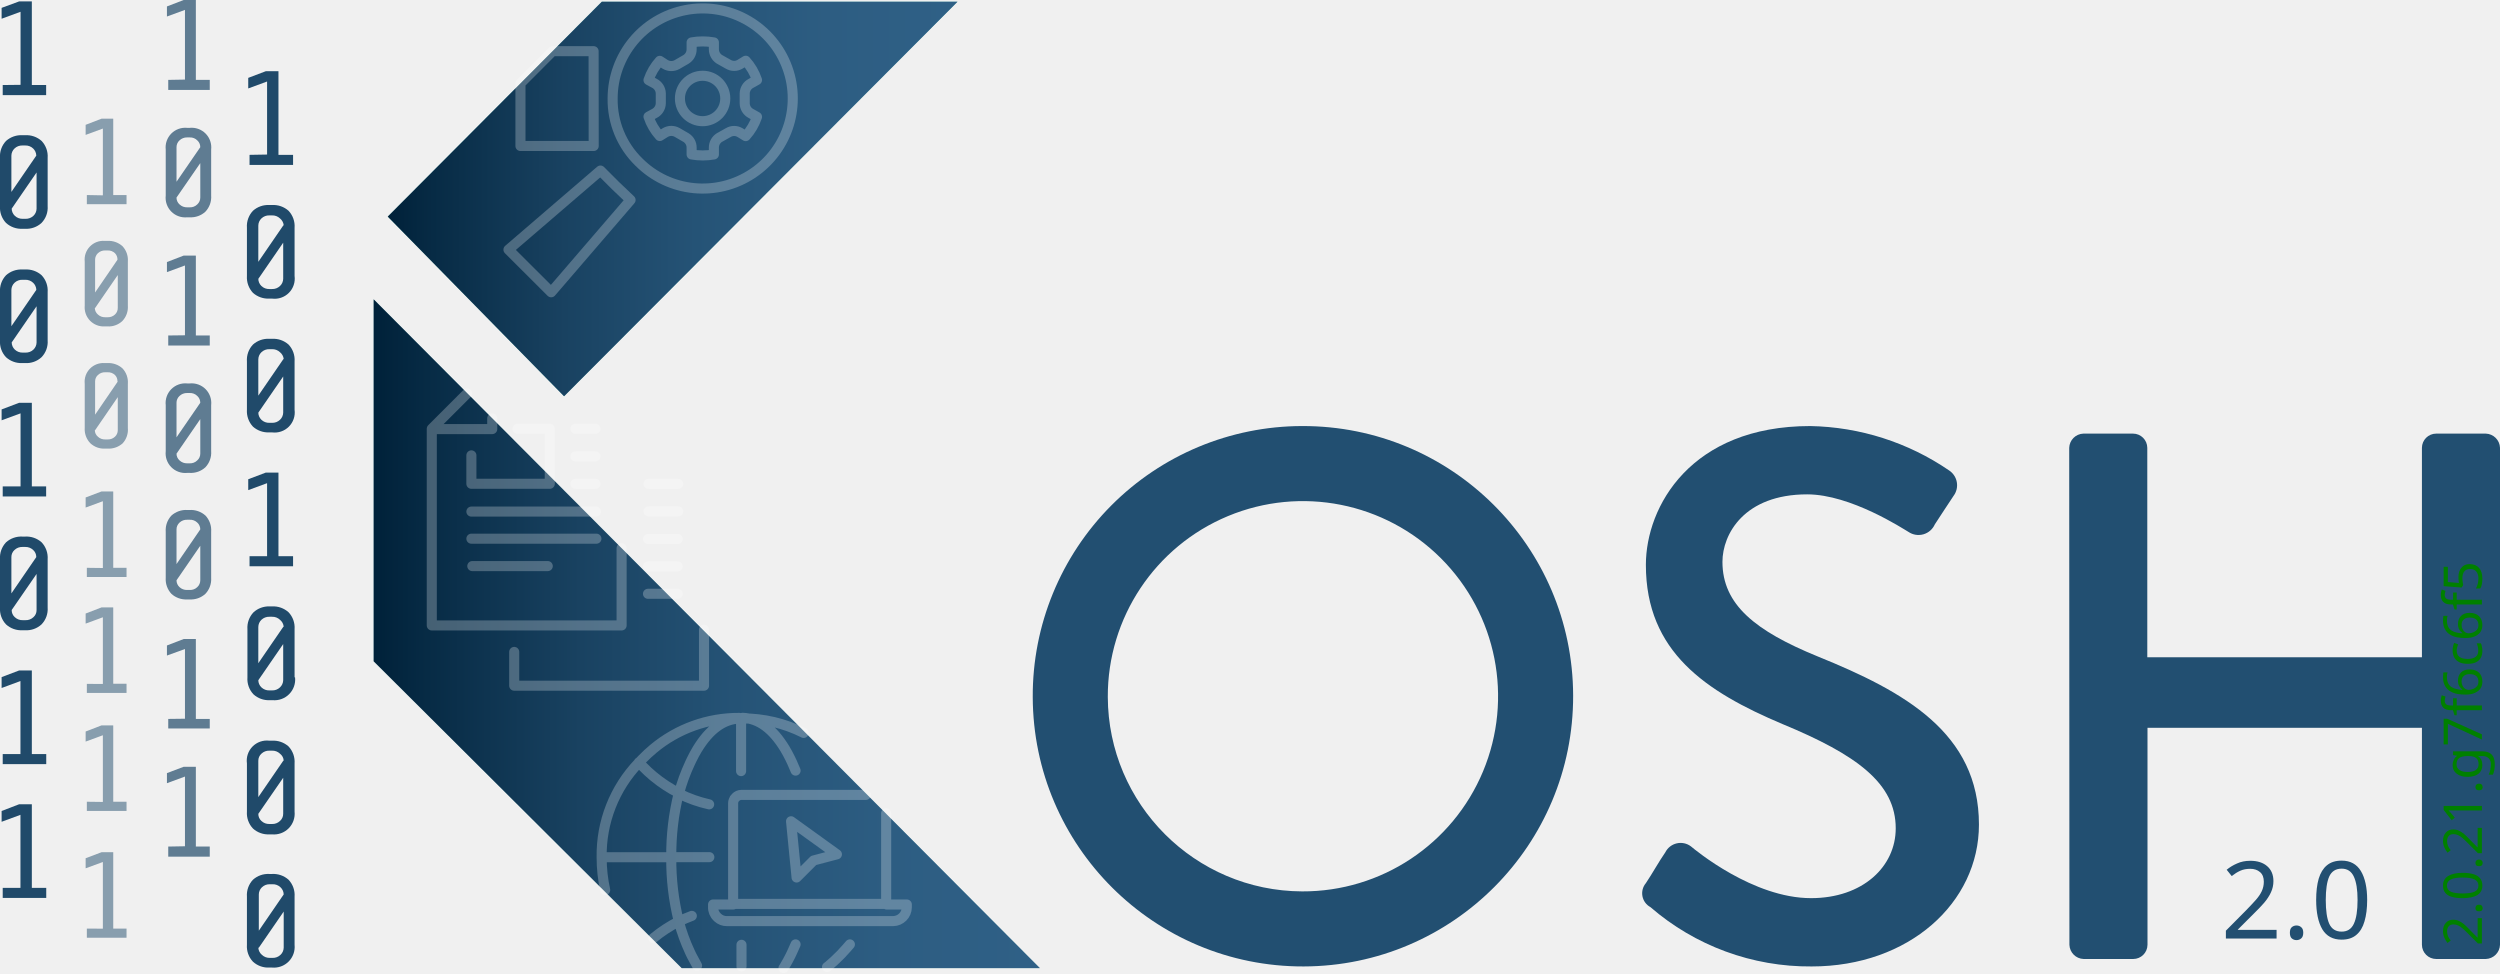
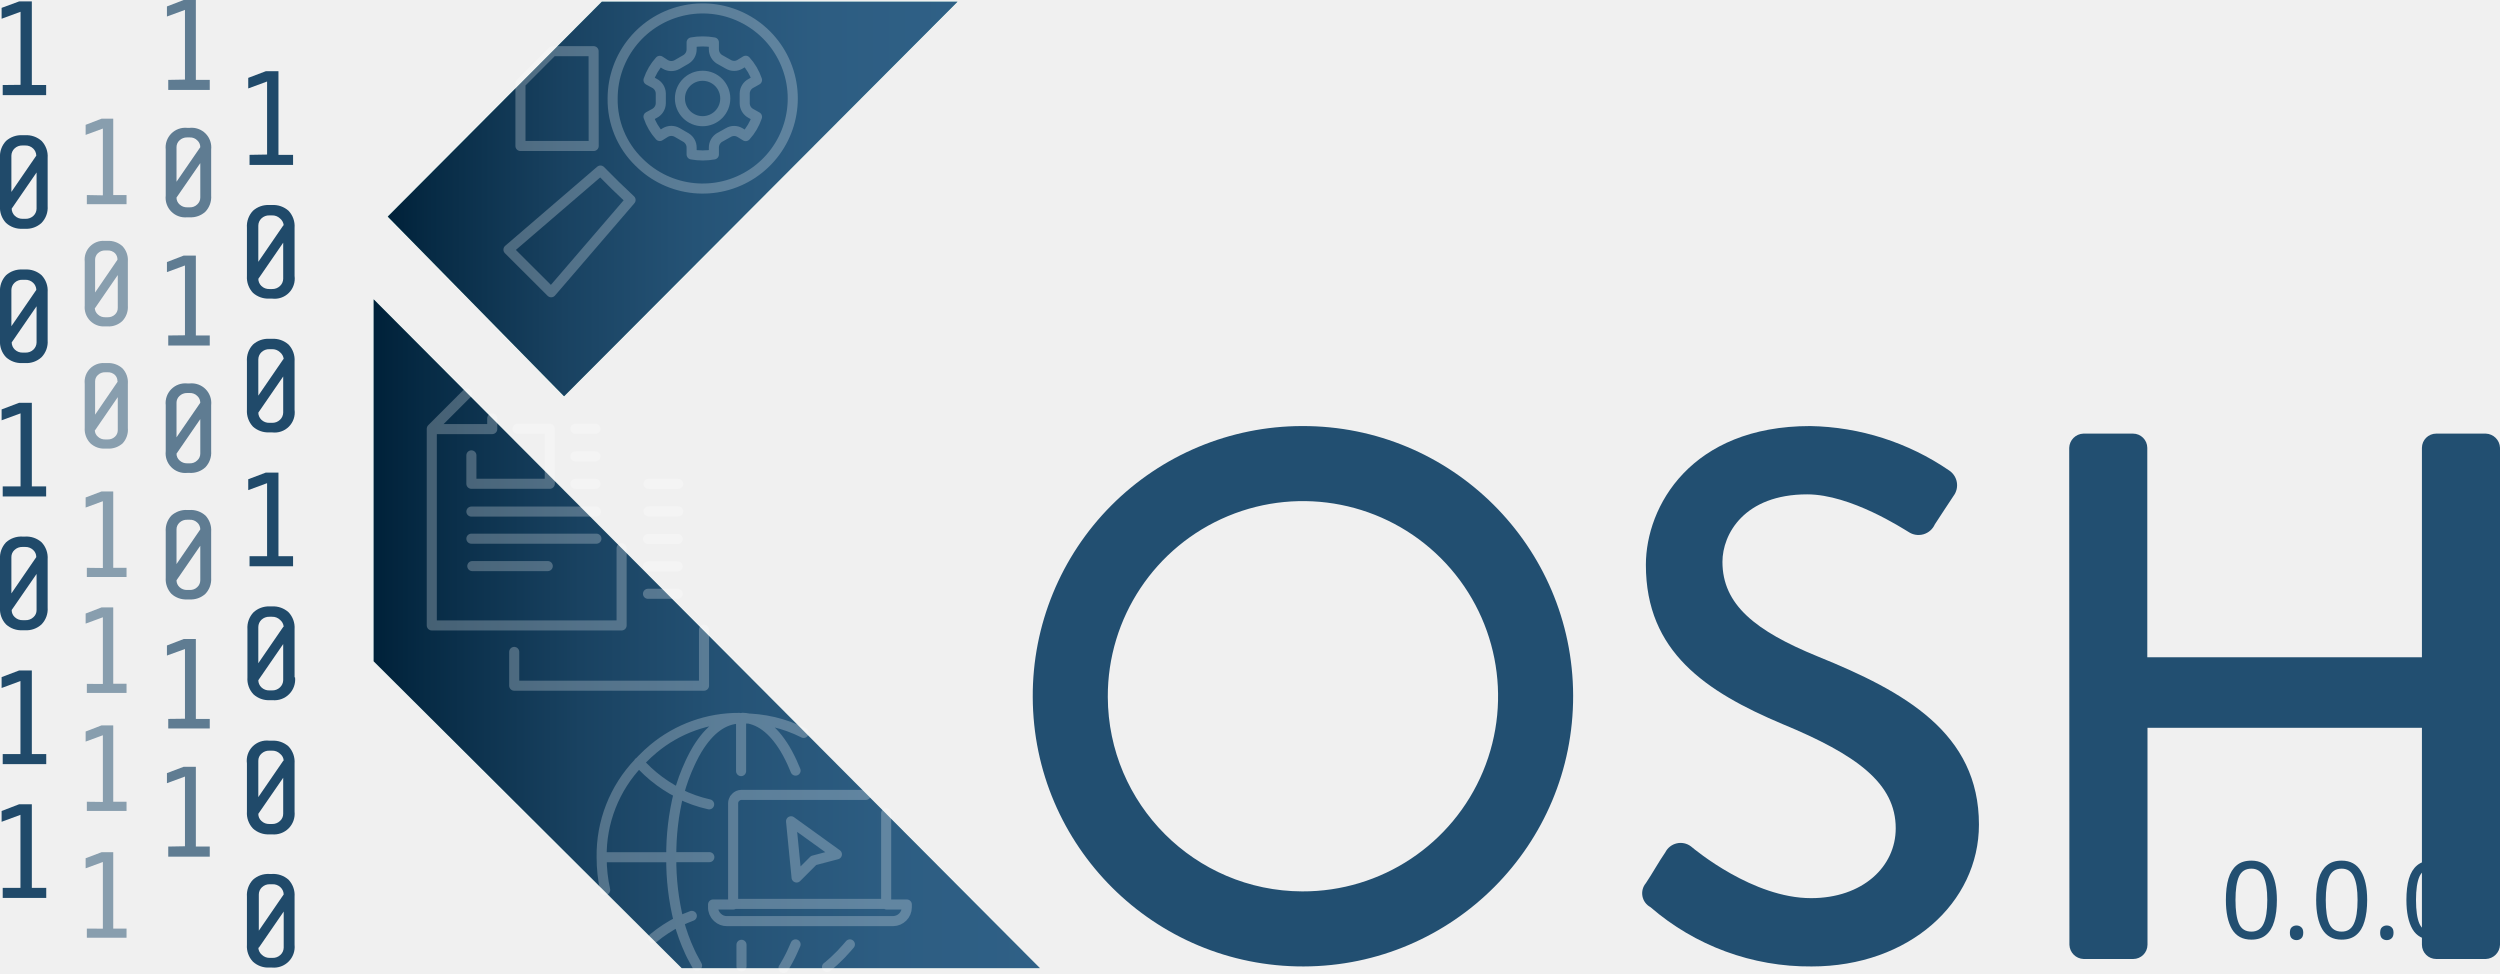
<svg xmlns="http://www.w3.org/2000/svg" xmlns:xlink="http://www.w3.org/1999/xlink" viewBox="0 0 248.15 96.65" version="1.1" id="svg4211">
  <defs id="defs4110">
    <style id="style4094">.cls-1{isolation:isolate;}.cls-2,.cls-3,.cls-4,.cls-5{fill:#224f71;}.cls-3,.cls-4,.cls-5,.cls-6{mix-blend-mode:multiply;}.cls-4{opacity:0.7;}.cls-5{opacity:0.5;}.cls-6{fill:#afdedc;}.cls-7{fill:url(#linear-gradient);}.cls-8{fill:url(#linear-gradient-2);}.cls-9{opacity:0.25;}.cls-10,.cls-11{fill:none;stroke:#fff;stroke-linecap:round;stroke-linejoin:round;}.cls-10{fill-rule:evenodd;}</style>
    <linearGradient id="linear-gradient" x1="38.49" y1="19.75" x2="95.04" y2="19.75" gradientUnits="userSpaceOnUse">
      <stop offset="0" stop-color="#002139" id="stop4096" />
      <stop offset="0.08" stop-color="#072b45" id="stop4098" />
      <stop offset="0.31" stop-color="#194261" id="stop4100" />
      <stop offset="0.54" stop-color="#255376" id="stop4102" />
      <stop offset="0.77" stop-color="#2d5d82" id="stop4104" />
      <stop offset="0.99" stop-color="#2f6086" id="stop4106" />
    </linearGradient>
    <linearGradient id="linear-gradient-2" x1="37.09" y1="62.9" x2="103.22" y2="62.9" xlink:href="#linear-gradient" />
    <linearGradient xlink:href="#linear-gradient" id="linearGradient4217" gradientUnits="userSpaceOnUse" x1="38.49" y1="19.75" x2="95.04" y2="19.75" />
  </defs>
  <path class="cls-2" d="m 129.25,42.29 a 26.82,26.82 0 1 1 -26.74,26.89 26.77,26.77 0 0 1 26.74,-26.89 z m 0,46.19 a 19.37,19.37 0 1 0 -19.29,-19.3 19.37,19.37 0 0 0 19.29,19.3 z" id="path4112" style="isolation:isolate;fill:#224f71" />
  <path class="cls-2" d="m 163.37,87.66 c 0.67,-1 1.26,-2.09 1.93,-3.06 a 1.7,1.7 0 0 1 2.54,-0.59 c 0.44,0.37 6.18,5.14 11.92,5.14 5.14,0 8.41,-3.13 8.41,-6.93 0,-4.47 -3.87,-7.3 -11.24,-10.35 -7.6,-3.21 -13.56,-7.16 -13.56,-15.8 0,-5.81 4.47,-13.78 16.31,-13.78 a 25.21,25.21 0 0 1 13.78,4.4 1.76,1.76 0 0 1 0.45,2.53 c -0.6,0.89 -1.27,1.94 -1.86,2.83 a 1.77,1.77 0 0 1 -2.61,0.75 c -0.52,-0.3 -5.74,-3.73 -10.06,-3.73 -6.25,0 -8.41,3.95 -8.41,6.7 0,4.25 3.27,6.86 9.46,9.39 8.64,3.5 16,7.6 16,16.69 0,7.75 -6.93,14.08 -16.61,14.08 a 24.14,24.14 0 0 1 -16,-5.89 1.56,1.56 0 0 1 -0.45,-2.38 z" id="path4114" style="isolation:isolate;fill:#224f71" />
  <path class="cls-2" d="m 205.39,44.45 a 1.46,1.46 0 0 1 1.41,-1.41 h 4.92 a 1.42,1.42 0 0 1 1.42,1.41 V 65.24 H 240.4 V 44.45 a 1.42,1.42 0 0 1 1.42,-1.41 h 4.91 a 1.46,1.46 0 0 1 1.42,1.41 v 49.33 a 1.46,1.46 0 0 1 -1.42,1.41 h -4.91 A 1.42,1.42 0 0 1 240.4,93.78 V 72.24 h -27.24 v 21.54 a 1.42,1.42 0 0 1 -1.42,1.41 h -4.92 a 1.46,1.46 0 0 1 -1.41,-1.41 z" id="path4116" style="isolation:isolate;fill:#224f71" />
  <path class="cls-3" d="m 0.27,8.44 v 1 h 4.31 v -1 H 3.16 V 0.14 H 1.9 L 0.16,0.78 V 1.86 L 2.04,1.17 v 7.25 z" id="path4124" style="isolation:isolate;mix-blend-mode:multiply;fill:#224f71" />
  <path class="cls-3" d="M 4.73,20.45 V 15.67 A 2.21,2.21 0 0 0 4.13,13.99 2.26,2.26 0 0 0 2.5,13.42 H 2.23 A 2.26,2.26 0 0 0 0.6,13.99 2.21,2.21 0 0 0 0,15.67 v 4.78 a 2.21,2.21 0 0 0 0.6,1.68 2.26,2.26 0 0 0 1.63,0.58 H 2.5 a 2.22,2.22 0 0 0 1.62,-0.58 2.18,2.18 0 0 0 0.61,-1.68 z m -1.13,-5 -2.47,3.6 v -3.6 a 1,1 0 0 1 0.31,-0.71 1.09,1.09 0 0 1 0.79,-0.3 H 2.5 a 1.09,1.09 0 0 1 0.79,0.3 1,1 0 0 1 0.31,0.68 z m -2.44,5.26 2.47,-3.59 v 3.59 a 1,1 0 0 1 -0.31,0.71 1.09,1.09 0 0 1 -0.79,0.3 H 2.26 A 1.09,1.09 0 0 1 1.47,21.42 1,1 0 0 1 1.16,20.71 Z" id="path4126" style="isolation:isolate;mix-blend-mode:multiply;fill:#224f71" />
  <path class="cls-3" d="M 4.73,33.78 V 29 A 2.21,2.21 0 0 0 4.13,27.32 2.26,2.26 0 0 0 2.5,26.75 H 2.23 A 2.26,2.26 0 0 0 0.6,27.32 2.21,2.21 0 0 0 0,29 v 4.78 a 2.21,2.21 0 0 0 0.6,1.68 2.26,2.26 0 0 0 1.63,0.58 H 2.5 a 2.22,2.22 0 0 0 1.62,-0.58 2.18,2.18 0 0 0 0.61,-1.68 z m -1.13,-5 -2.47,3.6 v -3.6 a 1,1 0 0 1 0.31,-0.71 1.09,1.09 0 0 1 0.79,-0.3 H 2.5 a 1.09,1.09 0 0 1 0.79,0.3 1,1 0 0 1 0.31,0.63 z M 1.16,33.99 3.63,30.4 v 3.59 A 1,1 0 0 1 3.32,34.7 1.09,1.09 0 0 1 2.53,35 H 2.26 A 1.09,1.09 0 0 1 1.47,34.7 1,1 0 0 1 1.16,33.99 Z" id="path4128" style="isolation:isolate;mix-blend-mode:multiply;fill:#224f71" />
  <path class="cls-3" d="m 0.27,48.28 v 1 h 4.31 v -1 H 3.16 v -8.3 H 1.9 l -1.74,0.66 v 1.08 l 1.88,-0.69 v 7.25 z" id="path4130" style="isolation:isolate;mix-blend-mode:multiply;fill:#224f71" />
  <path class="cls-3" d="M 4.73,60.3 V 55.52 A 2.23,2.23 0 0 0 4.13,53.83 2.26,2.26 0 0 0 2.5,53.26 H 2.23 A 2.26,2.26 0 0 0 0.6,53.83 2.23,2.23 0 0 0 0,55.52 v 4.78 a 2.21,2.21 0 0 0 0.6,1.68 2.26,2.26 0 0 0 1.63,0.58 H 2.5 A 2.22,2.22 0 0 0 4.12,61.98 2.18,2.18 0 0 0 4.73,60.3 Z m -1.13,-5 -2.47,3.6 v -3.6 a 0.93,0.93 0 0 1 0.31,-0.71 1.09,1.09 0 0 1 0.79,-0.3 H 2.5 a 1.09,1.09 0 0 1 0.79,0.3 0.93,0.93 0 0 1 0.31,0.68 z m -2.44,5.25 2.47,-3.58 v 3.58 a 0.92,0.92 0 0 1 -0.31,0.71 1.09,1.09 0 0 1 -0.79,0.3 H 2.26 A 1.09,1.09 0 0 1 1.47,61.26 0.92,0.92 0 0 1 1.16,60.55 Z" id="path4132" style="isolation:isolate;mix-blend-mode:multiply;fill:#224f71" />
  <path class="cls-3" d="m 0.27,74.85 v 1 h 4.32 v -1 H 3.16 v -8.3 H 1.9 l -1.74,0.66 v 1.08 L 2.03,67.6 v 7.25 z" id="path4134" style="isolation:isolate;mix-blend-mode:multiply;fill:#224f71" />
  <path class="cls-3" d="m 0.27,88.13 v 1 h 4.32 v -1 H 3.16 v -8.3 H 1.9 L 0.16,80.5 v 1.07 l 1.87,-0.69 v 7.25 z" id="path4136" style="isolation:isolate;mix-blend-mode:multiply;fill:#224f71" />
  <path class="cls-3" d="m 24.77,15.37 v 1 h 4.32 v -1 h -1.45 v -8.3 h -1.26 l -1.74,0.66 v 1.05 l 1.87,-0.69 v 7.25 z" id="path4138" style="isolation:isolate;mix-blend-mode:multiply;fill:#224f71" />
  <path class="cls-3" d="M 29.24,27.39 V 22.61 A 2.22,2.22 0 0 0 28.64,20.92 2.27,2.27 0 0 0 27,20.35 h -0.26 a 2.25,2.25 0 0 0 -1.63,0.57 2.22,2.22 0 0 0 -0.6,1.69 v 4.78 a 2.24,2.24 0 0 0 0.6,1.68 2.28,2.28 0 0 0 1.63,0.57 H 27 a 2,2 0 0 0 2.24,-2.25 z m -1.13,-5 -2.47,3.6 v -3.6 a 1,1 0 0 1 0.31,-0.71 1.09,1.09 0 0 1 0.79,-0.3 H 27 a 1.08,1.08 0 0 1 0.79,0.3 1,1 0 0 1 0.37,0.67 z m -2.47,5.29 2.47,-3.59 v 3.59 a 1,1 0 0 1 -0.32,0.71 1.08,1.08 0 0 1 -0.79,0.3 h -0.26 a 1.09,1.09 0 0 1 -0.79,-0.3 1,1 0 0 1 -0.31,-0.75 z" id="path4140" style="isolation:isolate;mix-blend-mode:multiply;fill:#224f71" />
  <path class="cls-3" d="M 29.24,40.67 V 35.88 A 2.21,2.21 0 0 0 28.64,34.2 2.27,2.27 0 0 0 27,33.63 h -0.26 a 2.25,2.25 0 0 0 -1.63,0.57 2.21,2.21 0 0 0 -0.6,1.68 v 4.79 a 2.24,2.24 0 0 0 0.6,1.68 2.28,2.28 0 0 0 1.63,0.57 H 27 a 2,2 0 0 0 2.24,-2.25 z m -1.13,-5 -2.47,3.6 v -3.6 a 1,1 0 0 1 0.31,-0.71 1.09,1.09 0 0 1 0.79,-0.3 H 27 a 1.08,1.08 0 0 1 0.79,0.3 1,1 0 0 1 0.37,0.67 z m -2.47,5.29 2.47,-3.59 v 3.59 a 1,1 0 0 1 -0.32,0.71 1.08,1.08 0 0 1 -0.79,0.3 h -0.26 a 1.09,1.09 0 0 1 -0.79,-0.3 1,1 0 0 1 -0.31,-0.75 z" id="path4142" style="isolation:isolate;mix-blend-mode:multiply;fill:#224f71" />
  <path class="cls-3" d="m 24.77,55.21 v 1 h 4.32 v -1 h -1.45 v -8.3 h -1.26 l -1.74,0.66 v 1.08 l 1.87,-0.69 v 7.25 z" id="path4144" style="isolation:isolate;mix-blend-mode:multiply;fill:#224f71" />
  <path class="cls-3" d="M 29.24,67.23 V 62.45 A 2.21,2.21 0 0 0 28.64,60.77 2.28,2.28 0 0 0 27,60.19 h -0.26 a 2.25,2.25 0 0 0 -1.58,0.59 2.21,2.21 0 0 0 -0.6,1.68 v 4.78 a 2.21,2.21 0 0 0 0.6,1.68 2.24,2.24 0 0 0 1.63,0.58 h 0.26 a 2.06,2.06 0 0 0 2.24,-2.26 z m -1.13,-5 -2.47,3.6 v -3.6 a 1,1 0 0 1 0.31,-0.71 1.09,1.09 0 0 1 0.79,-0.3 H 27 a 1.08,1.08 0 0 1 0.79,0.3 1,1 0 0 1 0.37,0.68 z m -2.47,5.29 2.47,-3.59 v 3.59 a 1,1 0 0 1 -0.32,0.71 1.08,1.08 0 0 1 -0.79,0.3 h -0.26 a 1.09,1.09 0 0 1 -0.79,-0.3 1,1 0 0 1 -0.31,-0.74 z" id="path4146" style="isolation:isolate;mix-blend-mode:multiply;fill:#224f71" />
  <path class="cls-3" d="M 29.24,80.52 V 75.78 A 2.23,2.23 0 0 0 28.64,74.09 2.27,2.27 0 0 0 27,73.52 h -0.26 a 2,2 0 0 0 -2.23,2.26 v 4.78 a 2.21,2.21 0 0 0 0.6,1.68 2.24,2.24 0 0 0 1.63,0.58 H 27 a 2.06,2.06 0 0 0 2.24,-2.26 z m -1.13,-5 -2.47,3.6 v -3.6 a 0.93,0.93 0 0 1 0.31,-0.71 1.09,1.09 0 0 1 0.79,-0.3 H 27 a 1.08,1.08 0 0 1 0.79,0.3 0.94,0.94 0 0 1 0.37,0.68 z m -2.47,5.26 2.47,-3.58 v 3.58 a 0.94,0.94 0 0 1 -0.32,0.71 1.08,1.08 0 0 1 -0.79,0.3 h -0.26 a 1.09,1.09 0 0 1 -0.79,-0.3 0.93,0.93 0 0 1 -0.31,-0.71 z" id="path4148" style="isolation:isolate;mix-blend-mode:multiply;fill:#224f71" />
  <path class="cls-3" d="M 29.24,93.78 V 89 A 2.21,2.21 0 0 0 28.64,87.32 2.27,2.27 0 0 0 27,86.75 h -0.26 a 2.25,2.25 0 0 0 -1.63,0.57 2.21,2.21 0 0 0 -0.6,1.68 v 4.78 a 2.21,2.21 0 0 0 0.6,1.68 2.24,2.24 0 0 0 1.63,0.58 H 27 a 2.06,2.06 0 0 0 2.24,-2.26 z m -1.08,-5 -2.47,3.6 v -3.6 a 1,1 0 0 1 0.31,-0.71 1.09,1.09 0 0 1 0.79,-0.3 h 0.26 a 1.08,1.08 0 0 1 0.79,0.3 1,1 0 0 1 0.32,0.71 z m -2.47,5.29 2.47,-3.59 v 3.59 a 1,1 0 0 1 -0.32,0.71 1.08,1.08 0 0 1 -0.79,0.3 H 26.79 A 1.09,1.09 0 0 1 26,94.78 1,1 0 0 1 25.64,94.06 Z" id="path4150" style="isolation:isolate;mix-blend-mode:multiply;fill:#224f71" />
  <path class="cls-4" d="m 16.7,7.93 v 1 h 4.12 v -1 H 19.44 V 0 h -1.21 l -1.66,0.64 v 1 L 18.36,0.98 V 7.9 Z" id="path4152" style="opacity:0.7;isolation:isolate;mix-blend-mode:multiply;fill:#224f71" />
  <path class="cls-4" d="m 20.96,19.41 v -4.56 a 1.95,1.95 0 0 0 -2.13,-2.16 h -0.25 a 1.95,1.95 0 0 0 -2.13,2.16 v 4.56 a 1.95,1.95 0 0 0 2.13,2.16 h 0.25 a 2.13,2.13 0 0 0 1.55,-0.55 2.1,2.1 0 0 0 0.58,-1.61 z m -1.08,-4.8 -2.36,3.43 v -3.43 a 0.9,0.9 0 0 1 0.3,-0.68 1.06,1.06 0 0 1 0.76,-0.29 h 0.25 a 1,1 0 0 1 0.75,0.29 0.9,0.9 0 0 1 0.3,0.68 z m -2.36,5 2.36,-3.42 v 3.42 a 0.9,0.9 0 0 1 -0.3,0.68 1,1 0 0 1 -0.75,0.29 h -0.25 a 1.06,1.06 0 0 1 -0.76,-0.29 0.9,0.9 0 0 1 -0.3,-0.64 z" id="path4154" style="opacity:0.7;isolation:isolate;mix-blend-mode:multiply;fill:#224f71" />
  <path class="cls-4" d="m 16.7,33.3 v 1 h 4.12 v -1 h -1.38 v -7.93 h -1.21 l -1.66,0.64 v 1 l 1.79,-0.66 v 6.93 z" id="path4156" style="opacity:0.7;isolation:isolate;mix-blend-mode:multiply;fill:#224f71" />
  <path class="cls-4" d="m 20.96,44.78 v -4.56 a 1.95,1.95 0 0 0 -2.13,-2.16 h -0.25 a 1.95,1.95 0 0 0 -2.13,2.16 v 4.56 a 1.95,1.95 0 0 0 2.13,2.16 h 0.25 a 2.13,2.13 0 0 0 1.55,-0.55 2.1,2.1 0 0 0 0.58,-1.61 z m -1.08,-4.8 -2.36,3.43 v -3.43 a 0.91,0.91 0 0 1 0.3,-0.68 1.06,1.06 0 0 1 0.76,-0.29 h 0.25 a 1,1 0 0 1 0.75,0.29 0.91,0.91 0 0 1 0.3,0.67 z m -2.36,5.05 2.36,-3.43 v 3.43 a 0.89,0.89 0 0 1 -0.3,0.67 1,1 0 0 1 -0.75,0.29 h -0.25 a 1.06,1.06 0 0 1 -0.76,-0.29 0.89,0.89 0 0 1 -0.3,-0.68 z" id="path4158" style="opacity:0.7;isolation:isolate;mix-blend-mode:multiply;fill:#224f71" />
  <path class="cls-4" d="m 16.7,71.36 v 0.95 h 4.12 v -0.95 h -1.38 v -7.93 h -1.21 l -1.66,0.64 v 1 l 1.79,-0.65 v 6.92 z" id="path4160" style="opacity:0.7;isolation:isolate;mix-blend-mode:multiply;fill:#224f71" />
  <path class="cls-4" d="m 20.96,57.36 v -4.58 a 2.12,2.12 0 0 0 -0.57,-1.61 2.18,2.18 0 0 0 -1.56,-0.55 h -0.25 a 2.18,2.18 0 0 0 -1.56,0.55 2.12,2.12 0 0 0 -0.57,1.61 v 4.57 a 2.13,2.13 0 0 0 0.57,1.6 2.15,2.15 0 0 0 1.56,0.55 h 0.25 a 2.13,2.13 0 0 0 1.55,-0.55 2.09,2.09 0 0 0 0.58,-1.59 z m -1.08,-4.81 -2.36,3.44 v -3.44 a 0.91,0.91 0 0 1 0.3,-0.68 1.05,1.05 0 0 1 0.76,-0.28 h 0.25 a 1,1 0 0 1 0.75,0.28 0.91,0.91 0 0 1 0.3,0.68 z m -2.36,5.05 2.36,-3.43 v 3.43 a 0.91,0.91 0 0 1 -0.3,0.68 1,1 0 0 1 -0.75,0.28 h -0.25 a 1.05,1.05 0 0 1 -0.76,-0.28 0.91,0.91 0 0 1 -0.3,-0.68 z" id="path4162" style="opacity:0.7;isolation:isolate;mix-blend-mode:multiply;fill:#224f71" />
  <path class="cls-4" d="m 16.7,84.03 v 1 h 4.12 v -1 h -1.38 v -7.92 h -1.21 l -1.66,0.63 v 1 l 1.79,-0.66 V 84 Z" id="path4164" style="opacity:0.7;isolation:isolate;mix-blend-mode:multiply;fill:#224f71" />
  <path class="cls-5" d="m 8.62,19.36 v 0.91 h 3.94 V 19.36 H 11.24 V 11.78 H 10.08 L 8.5,12.39 v 1 l 1.71,-0.63 v 6.63 z" id="path4166" style="opacity:0.5;isolation:isolate;mix-blend-mode:multiply;fill:#224f71" />
  <path class="cls-5" d="m 12.69,30.34 v -4.37 a 2,2 0 0 0 -0.54,-1.54 2.07,2.07 0 0 0 -1.5,-0.52 h -0.24 a 1.86,1.86 0 0 0 -2,2.06 v 4.37 a 1.89,1.89 0 0 0 2,2.06 h 0.24 a 2,2 0 0 0 1.49,-0.53 2,2 0 0 0 0.55,-1.53 z m -1,-4.6 -2.25,3.29 v -3.25 a 0.88,0.88 0 0 1 0.28,-0.65 1,1 0 0 1 0.72,-0.27 h 0.24 a 1,1 0 0 1 0.73,0.27 0.88,0.88 0 0 1 0.25,0.65 z m -2.25,4.83 2.25,-3.27 v 3.27 a 0.86,0.86 0 0 1 -0.28,0.65 1,1 0 0 1 -0.73,0.27 H 10.44 A 1,1 0 0 1 9.72,31.22 0.86,0.86 0 0 1 9.41,30.57 Z" id="path4168" style="opacity:0.5;isolation:isolate;mix-blend-mode:multiply;fill:#224f71" />
  <path class="cls-5" d="m 8.62,67.88 v 0.9 h 3.94 V 67.87 H 11.24 V 60.29 H 10.08 L 8.5,60.9 v 1 l 1.71,-0.63 v 6.62 z" id="path4170" style="opacity:0.5;isolation:isolate;mix-blend-mode:multiply;fill:#224f71" />
  <path class="cls-5" d="m 8.62,92.17 v 0.91 h 3.94 v -0.91 h -1.32 v -7.58 h -1.16 l -1.58,0.6 v 1 l 1.71,-0.63 v 6.62 z" id="path4172" style="opacity:0.5;isolation:isolate;mix-blend-mode:multiply;fill:#224f71" />
  <path class="cls-5" d="m 8.62,56.36 v 0.91 h 3.94 v -0.91 h -1.32 v -7.58 h -1.16 l -1.58,0.6 v 1 l 1.71,-0.63 v 6.63 z" id="path4174" style="opacity:0.5;isolation:isolate;mix-blend-mode:multiply;fill:#224f71" />
  <path class="cls-5" d="M 12.69,42.47 V 38.1 a 2,2 0 0 0 -0.54,-1.54 2.07,2.07 0 0 0 -1.5,-0.52 h -0.24 a 1.86,1.86 0 0 0 -2,2.06 v 4.37 a 2,2 0 0 0 0.56,1.53 2,2 0 0 0 1.48,0.53 h 0.24 A 2.07,2.07 0 0 0 12.18,44 2,2 0 0 0 12.69,42.47 Z m -1,-4.6 -2.25,3.29 v -3.29 a 0.86,0.86 0 0 1 0.28,-0.65 1,1 0 0 1 0.72,-0.27 h 0.24 a 1,1 0 0 1 0.73,0.27 0.86,0.86 0 0 1 0.25,0.65 z m -2.25,4.83 2.25,-3.28 v 3.28 a 0.86,0.86 0 0 1 -0.28,0.65 1,1 0 0 1 -0.73,0.27 H 10.44 A 1,1 0 0 1 9.72,43.35 0.86,0.86 0 0 1 9.41,42.7 Z" id="path4176" style="opacity:0.5;isolation:isolate;mix-blend-mode:multiply;fill:#224f71" />
  <path class="cls-5" d="m 8.62,79.58 v 0.91 h 3.94 V 79.58 H 11.24 V 72 H 10.08 L 8.5,72.61 v 1 l 1.71,-0.63 v 6.62 z" id="path4178" style="opacity:0.5;isolation:isolate;mix-blend-mode:multiply;fill:#224f71" />
  <polygon class="cls-6" points="37.09,29.71 37.09,65.64 67.67,96.1 103.22,96.1 " id="polygon4180" style="isolation:isolate;mix-blend-mode:multiply;fill:#afdedc" />
  <polygon class="cls-6" points="55.99,39.33 95.04,0.17 59.74,0.17 38.49,21.5 " id="polygon4182" style="isolation:isolate;mix-blend-mode:multiply;fill:#afdedc" />
  <polygon class="cls-6" points="55.99,39.33 95.04,0.17 59.74,0.17 38.49,21.5 " id="polygon4184" style="isolation:isolate;mix-blend-mode:multiply;fill:#afdedc" />
  <polygon class="cls-7" points="55.99,39.33 95.04,0.17 59.74,0.17 38.49,21.5 " id="polygon4186" style="isolation:isolate;fill:url(#linearGradient4217)" />
  <polygon class="cls-8" points="37.09,29.71 37.09,65.64 67.67,96.1 103.22,96.1 " id="polygon4188" style="isolation:isolate;fill:url(#linear-gradient-2)" />
  <g class="cls-9" id="g4192" style="opacity:0.25;isolation:isolate">
    <path class="cls-10" d="m 484.63,443.42 v 2.82 h 7.78 v -5.46 h -3.2 m 7.74,5.47 h -2 m 0,-2.73 h 2 m 0,-2.74 h -2 M 484.63,449 H 497 m -10.3,-9.25 v 1.06 h -6 v 19.49 h 18.84 v -7.67 m -18.84,-11.85 3.51,-3.51 m 18,11.71 h 2.95 m 0,-2.73 h -2.95 m -13.33,16.68 v 3.35 h 18.84 v -5.56 m -23,-6.31 h 7.49 m 4.83,-2.72 h -12.41 m 20.48,5.47 h -2.95 m 0,-2.72 h 2.95 m 0,-2.72 h -2.95" transform="translate(-437.84,-398.22)" id="path4190" style="fill:none;fill-rule:evenodd;stroke:#ffffff;stroke-linecap:round;stroke-linejoin:round" />
  </g>
  <g class="cls-9" id="g4202" style="opacity:0.25;isolation:isolate">
    <polygon class="cls-11" points="51.66,8.28 51.66,14.49 58.93,14.49 58.92,5.08 54.85,5.08 " id="polygon4194" style="fill:none;stroke:#ffffff;stroke-linecap:round;stroke-linejoin:round" />
    <path class="cls-11" d="m 498.92,416.63 -1.48,-1.48 -9.13,7.85 v 0 l 4.24,4.23 v 0 l 7.88,-9.16 z" transform="translate(-437.84,-398.22)" id="path4196" style="fill:none;stroke:#ffffff;stroke-linecap:round;stroke-linejoin:round" />
    <path class="cls-11" d="m 501.26,414.31 a 8.94,8.94 0 1 0 -2.61,-6.32 8.63,8.63 0 0 0 2.61,6.32 z m 1.54,-7.82 -0.59,-0.32 a 5.4,5.4 0 0 1 1.12,-1.91 l 0.56,0.36 a 1.17,1.17 0 0 0 1.17,0 l 0.88,-0.51 a 1.16,1.16 0 0 0 0.55,-1 v -0.68 a 6.16,6.16 0 0 1 2.21,0 v 0.67 a 1.18,1.18 0 0 0 0.54,1 l 0.89,0.5 a 1.13,1.13 0 0 0 1.16,0 l 0.57,-0.35 a 5.4,5.4 0 0 1 1.12,1.91 l -0.59,0.33 a 1.16,1.16 0 0 0 -0.63,1 v 1 a 1.16,1.16 0 0 0 0.63,1 l 0.59,0.33 a 5.4,5.4 0 0 1 -1.12,1.91 l -0.57,-0.35 a 1.13,1.13 0 0 0 -1.16,0 l -0.89,0.5 a 1.17,1.17 0 0 0 -0.54,1 v 0.67 a 6.16,6.16 0 0 1 -2.21,0 v -0.67 a 1.16,1.16 0 0 0 -0.55,-1 l -0.88,-0.51 a 1.17,1.17 0 0 0 -1.17,0 l -0.56,0.35 a 5.35,5.35 0 0 1 -1.12,-1.92 l 0.59,-0.32 a 1.16,1.16 0 0 0 0.63,-1 v -1 a 1.16,1.16 0 0 0 -0.63,-0.99 z" transform="translate(-437.84,-398.22)" id="path4198" style="fill:none;stroke:#ffffff;stroke-linecap:round;stroke-linejoin:round" />
    <path class="cls-11" d="m 507.58,410.25 a 2.25,2.25 0 0 0 2.25,-2.26 2.25,2.25 0 1 0 -4.5,0 2.25,2.25 0 0 0 2.25,2.26 z" transform="translate(-437.84,-398.22)" id="path4200" style="fill:none;stroke:#ffffff;stroke-linecap:round;stroke-linejoin:round" />
  </g>
  <g class="cls-9" id="g4206" style="opacity:0.25;isolation:isolate">
    <path class="cls-10" d="m 511.4,474.76 v -5.22 h -0.16 c -1.6,0.06 -3,1.09 -4.2,3.07 -0.18,0.3 -0.36,0.63 -0.54,1 l -0.18,0.38 a 18.11,18.11 0 0 0 -1.09,3 12.84,12.84 0 0 0 3,1.07 m 3.14,-8.53 h 0.16 a 13.39,13.39 0 0 1 6.08,1.44 m 6.18,6.15 h -12.36 a 0.79,0.79 0 0 0 -0.57,0.25 0.66,0.66 0 0 0 -0.2,0.31 0.75,0.75 0 0 0 -0.05,0.26 v 10 h 15.19 v -9 m -7.2,4.69 -1.69,1.69 -0.55,-5.58 4.55,3.28 z m -7.05,-14.16 c 1.6,0.06 3,1.09 4.2,3.07 0.18,0.3 0.36,0.63 0.54,1 l 0.18,0.38 c 0.12,0.26 0.23,0.52 0.34,0.79 m -18.9,11.85 a 14.8,14.8 0 0 1 -0.35,-3.23 v 0 a 13.27,13.27 0 0 1 3.68,-9.4 l 0.37,-0.38 a 14.06,14.06 0 0 1 1.08,-1 13.2,13.2 0 0 1 8.54,-3.07 m -4.72,19.65 a 12.26,12.26 0 0 0 -1.29,0.56 18.58,18.58 0 0 0 1.09,3 l 0.18,0.38 q 0.27,0.53 0.54,1 m -4.34,-2.73 a 13.61,13.61 0 0 1 2.53,-1.66 25.19,25.19 0 0 1 -0.75,-6.37 h -6.91 m 7.66,-6.38 a 25.24,25.24 0 0 0 -0.75,6.37 h 3.78 m -7,-9.41 0.37,0.39 a 14.06,14.06 0 0 0 1.08,1 13.61,13.61 0 0 0 2.53,1.66 m 10.38,17.37 a 0.83,0.83 0 0 1 0.08,-0.12 l 0.06,-0.11 c 0.19,-0.31 0.37,-0.64 0.55,-1 l 0.18,-0.38 0.33,-0.74 m 5.39,0 c -0.21,0.25 -0.43,0.5 -0.66,0.74 a 4.27,4.27 0 0 1 -0.36,0.38 q -0.52,0.53 -1.08,1 l -0.17,0.13 M 510.62,488 h -2 v 0.24 a 1.31,1.31 0 0 0 0.4,1 l 0.06,0.06 a 1.32,1.32 0 0 0 0.92,0.35 h 16.48 a 1.38,1.38 0 0 0 1.37,-1.38 V 488 h -2 m -14.41,4 v 2.15" transform="translate(-437.84,-398.22)" id="path4204" style="fill:none;fill-rule:evenodd;stroke:#ffffff;stroke-linecap:round;stroke-linejoin:round" />
  </g>
  <text xml:space="preserve" style="font-style:normal;font-weight:normal;font-size:40px;line-height:1.25;font-family:sans-serif;letter-spacing:0px;word-spacing:0px;fill:#224f71;fill-opacity:1;stroke:none" x="220.427" y="93.16" id="text4318">
-     <tspan id="tspan4316" x="220.427" y="93.16" style="font-style:normal;font-variant:normal;font-weight:normal;font-stretch:normal;font-size:10.667px;font-family:sans-serif;-inkscape-font-specification:'sans-serif, Normal';font-variant-ligatures:normal;font-variant-caps:normal;font-variant-numeric:normal;font-feature-settings:normal;text-align:start;writing-mode:lr-tb;text-anchor:start;fill:#224f71;fill-opacity:1">2.0</tspan>
+     <tspan id="tspan4316" x="220.427" y="93.16" style="font-style:normal;font-variant:normal;font-weight:normal;font-stretch:normal;font-size:10.667px;font-family:sans-serif;-inkscape-font-specification:'sans-serif, Normal';font-variant-ligatures:normal;font-variant-caps:normal;font-variant-numeric:normal;font-feature-settings:normal;text-align:start;writing-mode:lr-tb;text-anchor:start;fill:#224f71;fill-opacity:1">0.0.0.Summary: Manages Data Store with External Bulk Dat</tspan>
  </text>
  <text xml:space="preserve" style="font-style:normal;font-weight:normal;font-size:40px;line-height:1.25;font-family:sans-serif;letter-spacing:0px;word-spacing:0px;fill:#000000;fill-opacity:1;stroke:none" x="-93.897" y="246.353" id="text4402" transform="rotate(-90)">
-     <tspan id="tspan4400" x="-93.897" y="246.353" style="font-style:normal;font-variant:normal;font-weight:normal;font-stretch:normal;font-size:5.333px;font-family:sans-serif;-inkscape-font-specification:'sans-serif, Normal';font-variant-ligatures:normal;font-variant-caps:normal;font-variant-numeric:normal;font-feature-settings:normal;text-align:start;writing-mode:lr-tb;text-anchor:start;fill:#008000">2.0.21.g7f6c6f5 </tspan>
+     <tspan id="tspan4400" x="-93.897" y="246.353" style="font-style:normal;font-variant:normal;font-weight:normal;font-stretch:normal;font-size:5.333px;font-family:sans-serif;-inkscape-font-specification:'sans-serif, Normal';font-variant-ligatures:normal;font-variant-caps:normal;font-variant-numeric:normal;font-feature-settings:normal;text-align:start;writing-mode:lr-tb;text-anchor:start;fill:#008000" />
  </text>
</svg>
